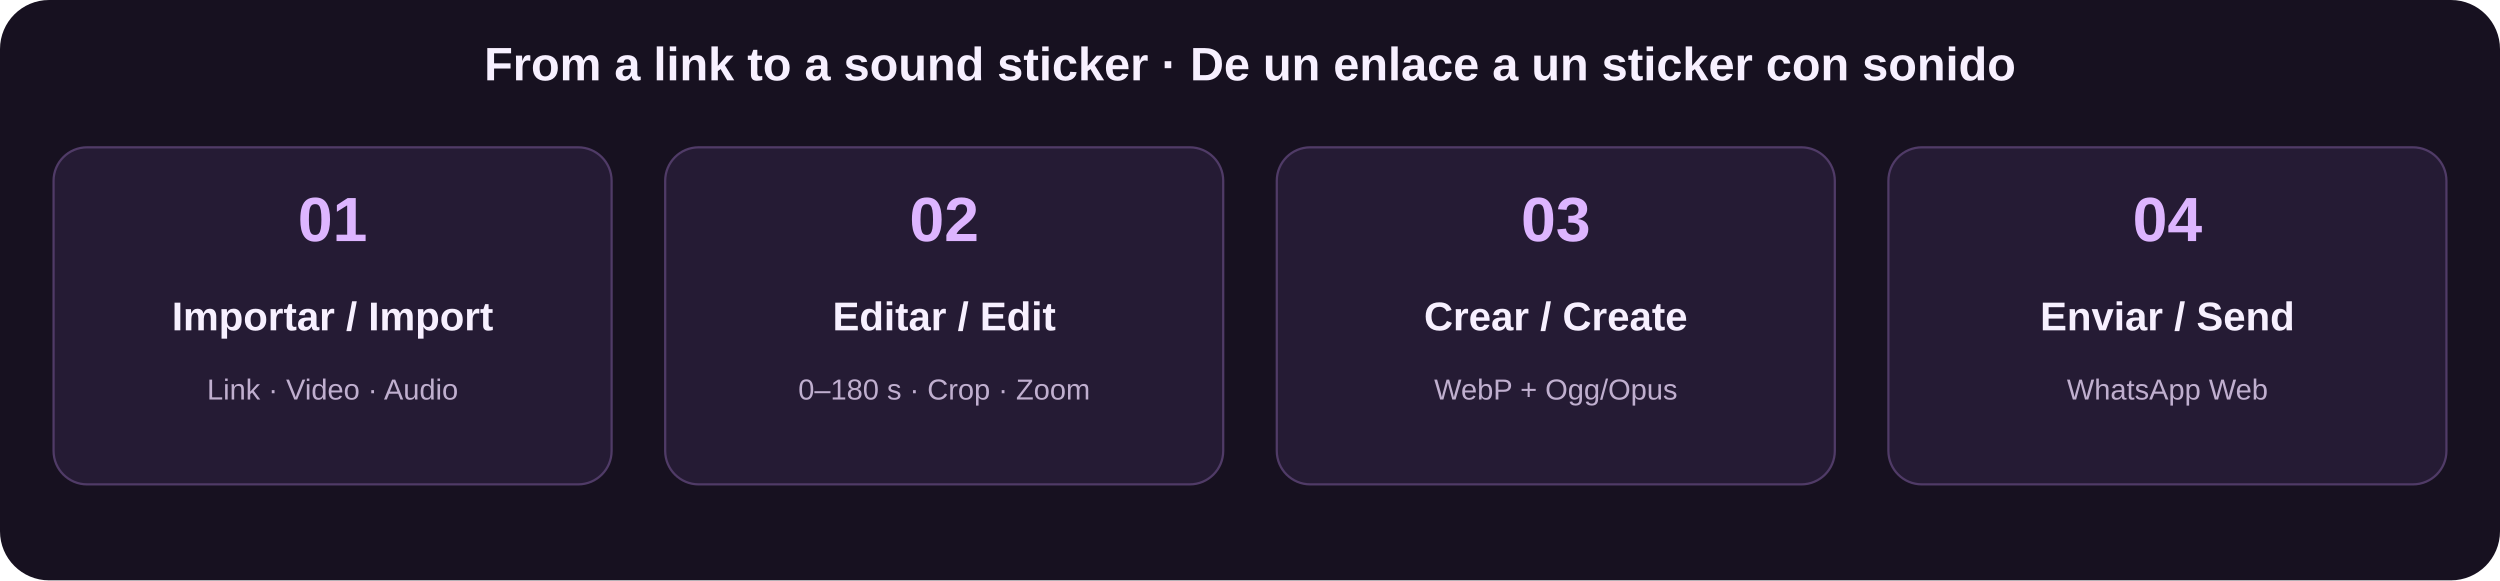
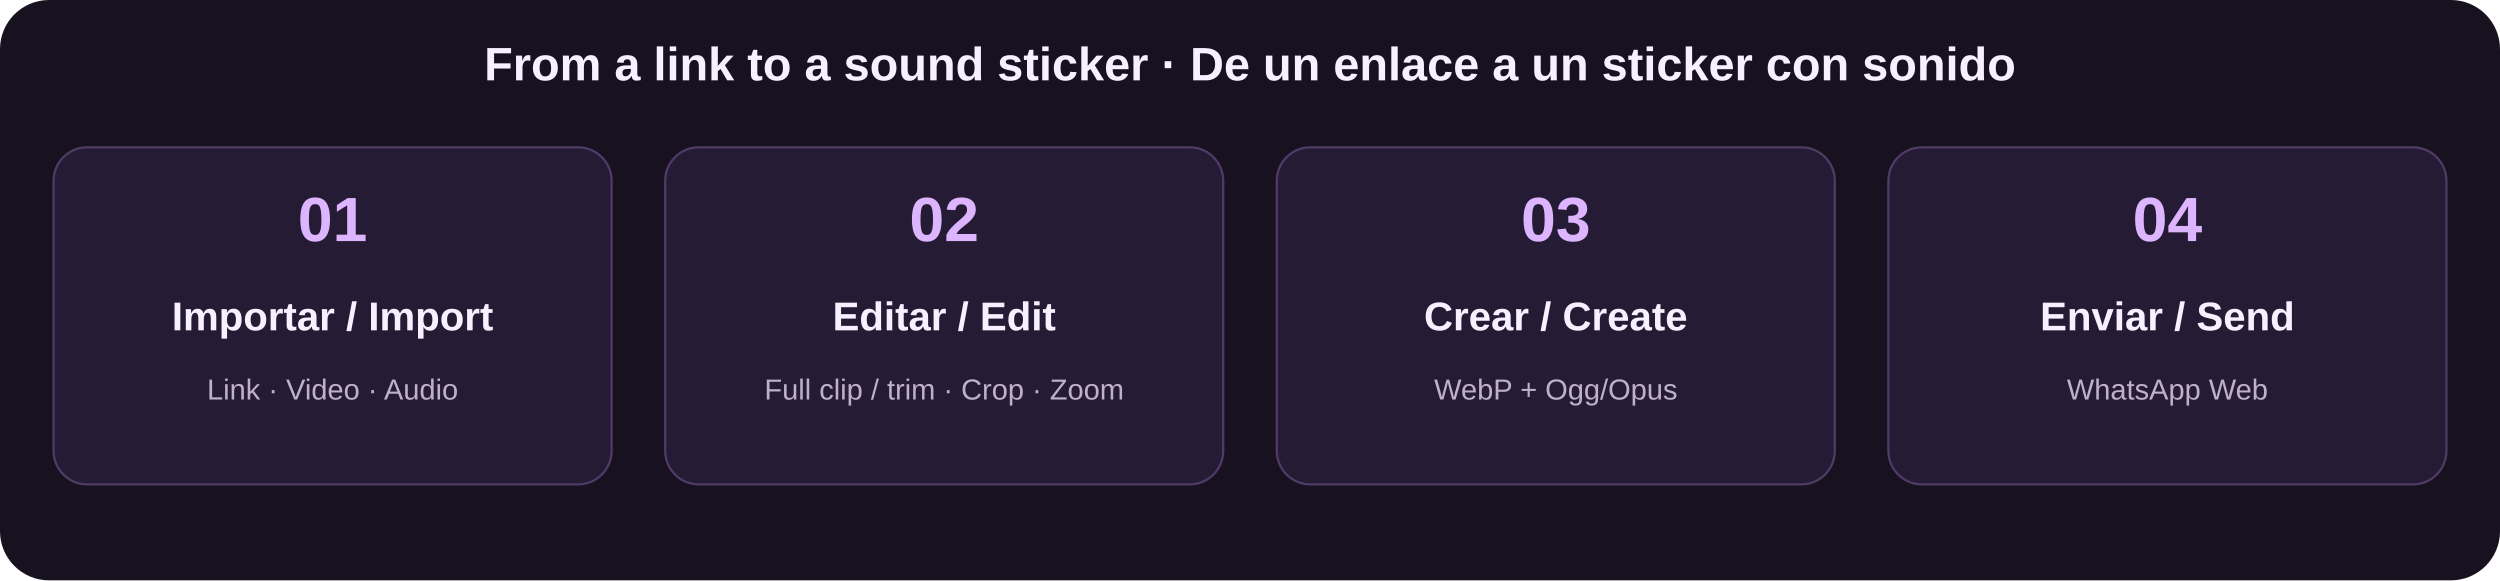
<svg xmlns="http://www.w3.org/2000/svg" width="1120" height="260" viewBox="0 0 1120 260" role="img" aria-labelledby="title">
  <rect width="1120" height="260" rx="22" fill="#171120" />
  <g font-family="Arial,sans-serif" text-anchor="middle" fill="#f7f0ff">
    <text x="560" y="36" font-size="21" font-weight="bold">From a link to a sound sticker · De un enlace a un sticker con sonido</text>
    <rect x="24" y="66" width="250" height="151" rx="15" fill="#251b34" stroke="#503b67" />
    <text x="149" y="108" font-size="28" font-weight="bold" fill="#ddb5ff">01</text>
    <text x="149" y="148" font-size="18" font-weight="bold">Importar / Import</text>
    <text x="149" y="179" font-size="13" fill="#c0afcf">Link · Video · Audio</text>
    <rect x="298" y="66" width="250" height="151" rx="15" fill="#251b34" stroke="#503b67" />
    <text x="423" y="108" font-size="28" font-weight="bold" fill="#ddb5ff">02</text>
    <text x="423" y="148" font-size="18" font-weight="bold">Editar / Edit</text>
-     <text x="423" y="179" font-size="13" fill="#c0afcf">0–180 s · Crop · Zoom</text>
+     <text x="423" y="179" font-size="13" fill="#c0afcf">Full clip / trim · Crop · Zoom</text>
    <rect x="572" y="66" width="250" height="151" rx="15" fill="#251b34" stroke="#503b67" />
    <text x="697" y="108" font-size="28" font-weight="bold" fill="#ddb5ff">03</text>
    <text x="697" y="148" font-size="18" font-weight="bold">Crear / Create</text>
    <text x="697" y="179" font-size="13" fill="#c0afcf">WebP + Ogg/Opus</text>
    <rect x="846" y="66" width="250" height="151" rx="15" fill="#251b34" stroke="#503b67" />
    <text x="971" y="108" font-size="28" font-weight="bold" fill="#ddb5ff">04</text>
    <text x="971" y="148" font-size="18" font-weight="bold">Enviar / Send</text>
    <text x="971" y="179" font-size="13" fill="#c0afcf">WhatsApp Web</text>
  </g>
</svg>
